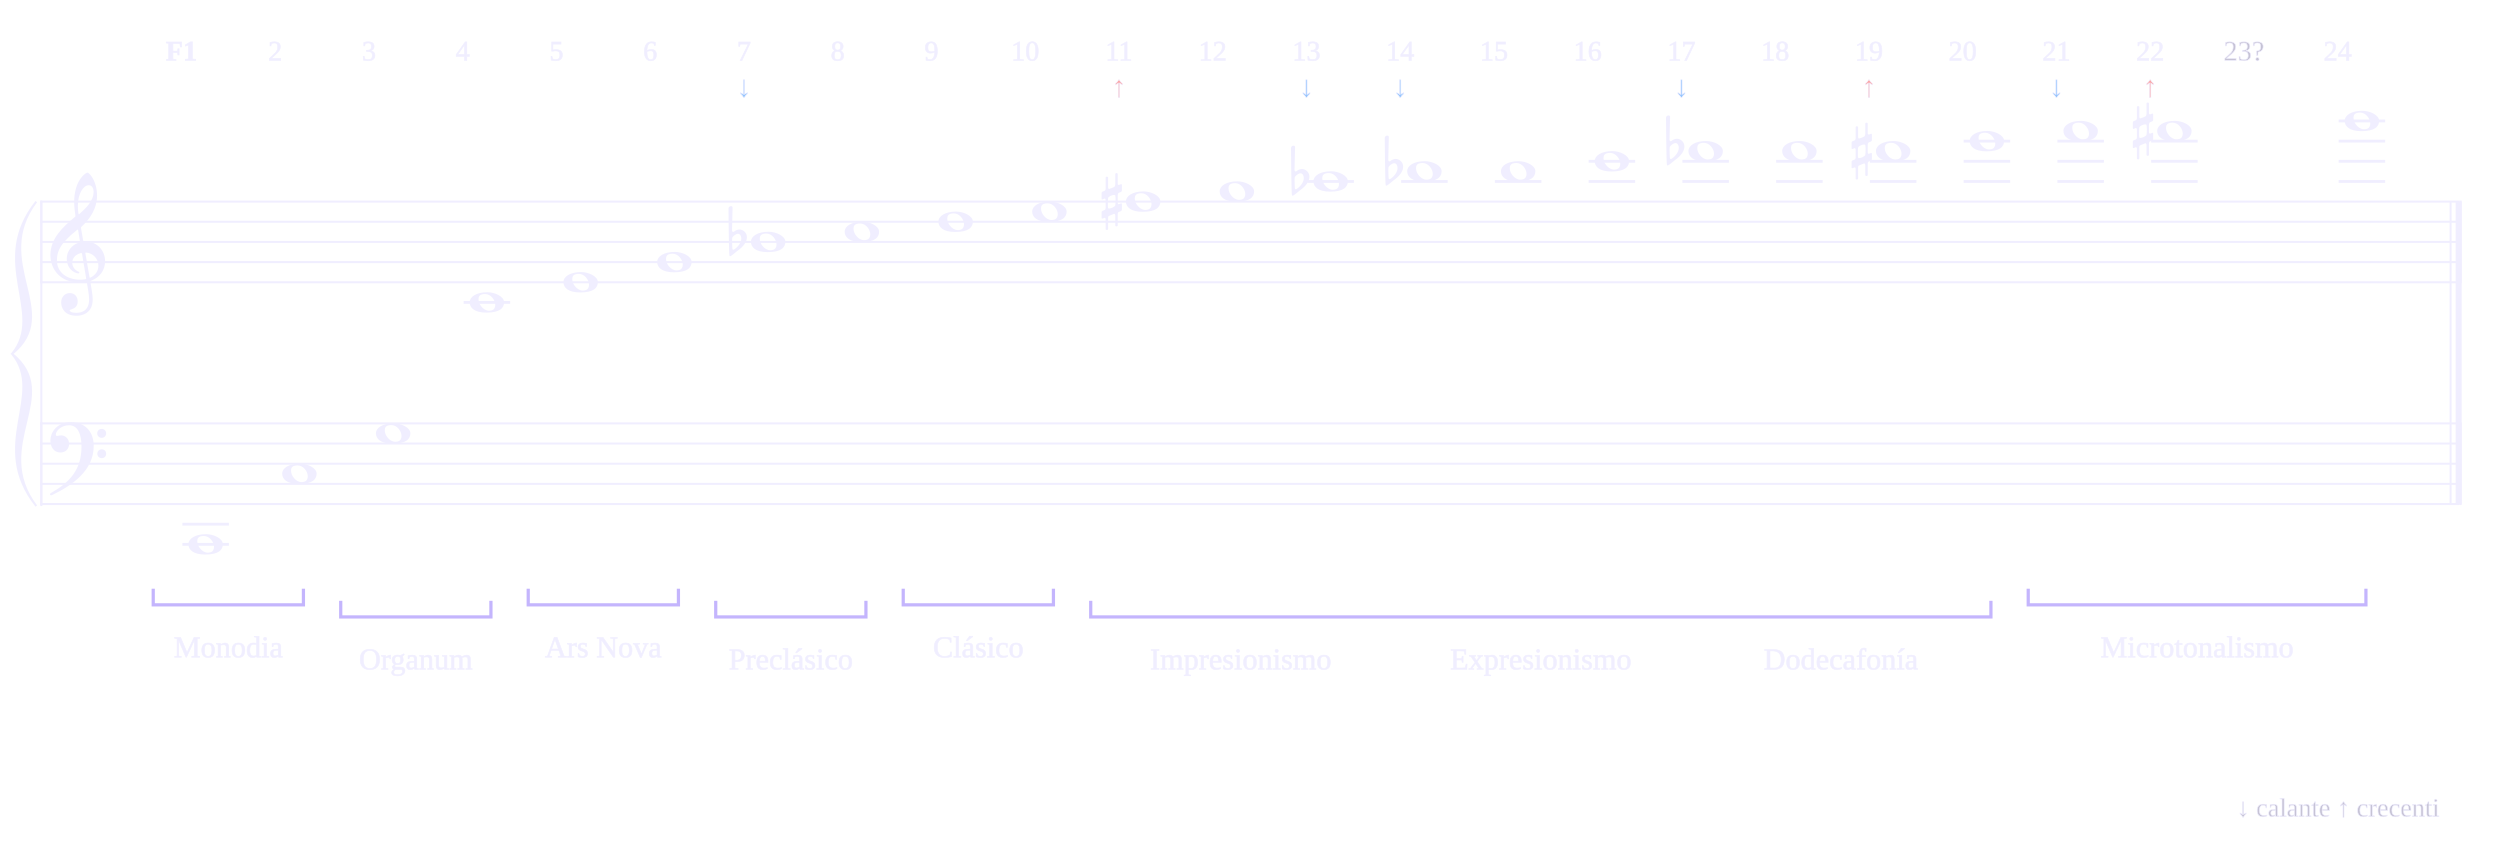
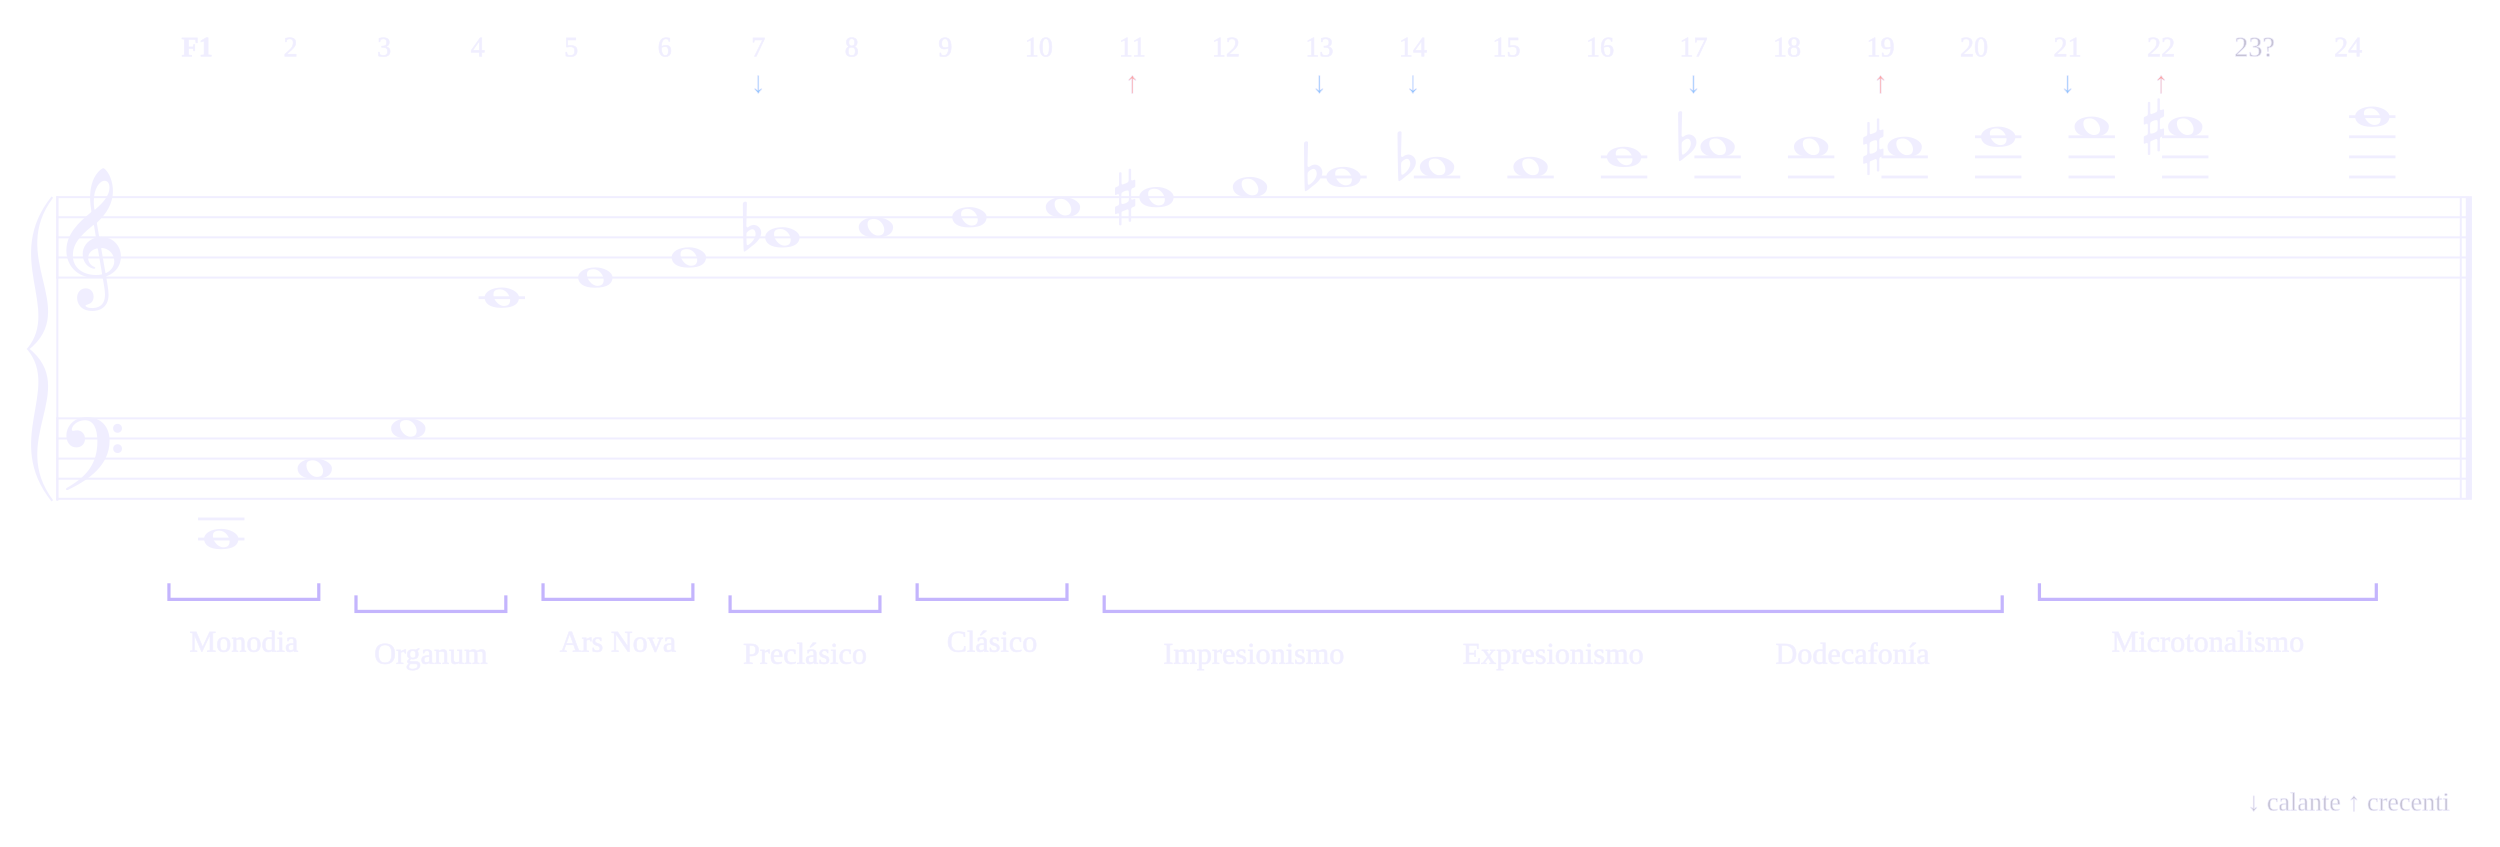
- <svg xmlns="http://www.w3.org/2000/svg" stroke-width="0.3" stroke-dasharray="none" fill="#f0eeff" stroke="#f0eeff" font-family="Arial, sans-serif" font-size="10pt" font-weight="normal" font-style="normal" viewBox="0 0 1240 420" role="img" style="width: 1240px; height: 420px;">
+ <svg xmlns="http://www.w3.org/2000/svg" stroke-width="0.3" stroke-dasharray="none" fill="#f0eeff" stroke="#f0eeff" font-family="Arial, sans-serif" font-size="10pt" font-weight="normal" font-style="normal" viewBox="-8 3 1243 419" style="width: 1240px; height: 420px;" role="img">
  <g class="vf-stave" id="vf-auto1122" stroke-width="1" fill="#f0eeff" stroke="#f0eeff">
    <path fill="none" d="M20 100L1220 100" />
    <path fill="none" d="M20 110L1220 110" />
    <path fill="none" d="M20 120L1220 120" />
    <path fill="none" d="M20 130L1220 130" />
    <path fill="none" d="M20 140L1220 140" />
  </g>
  <g class="vf-stavebarline" id="vf-auto1123" fill="#f0eeff" stroke="#f0eeff">
    <rect x="20" y="99.5" width="1" height="41" stroke="none" />
  </g>
  <g class="vf-stavebarline" id="vf-auto1124" fill="#f0eeff" stroke="#f0eeff">
    <rect x="1220" y="99.5" width="1" height="41" stroke="none" />
  </g>
  <g class="vf-clef" id="vf-auto1125" fill="#f0eeff" stroke="#f0eeff">
    <path stroke="none" d="M40.191 113.208C40.135 112.731,40.191 112.703,40.444 112.45C44.824 108.378,48.138 103.24,48.138 97.034C48.138 93.524,47.155 90.042,45.498 87.627C44.881 86.729,43.842 85.606,43.392 85.606C42.831 85.606,41.567 86.644,40.781 87.543C37.776 90.856,36.794 95.911,36.794 100.123C36.794 102.454,37.102 105.093,37.383 106.75C37.468 107.227,37.496 107.311,37.018 107.733C31.178 112.534,25 118.319,25 126.49C25 133.51,29.802 140.193,39.714 140.193C40.641 140.193,41.708 140.109,42.522 139.94C42.943 139.856,43.027 139.828,43.112 140.305C43.589 143.029,44.207 146.539,44.207 148.449C44.207 154.43,40.163 155.16,37.776 155.16C35.586 155.16,34.547 154.514,34.547 153.98C34.547 153.7,34.912 153.587,35.839 153.278C37.102 152.913,38.535 151.846,38.535 149.488C38.535 147.269,37.131 145.36,34.66 145.36C31.964 145.36,30.335 147.522,30.335 150.021C30.335 152.632,31.908 156.62,38.029 156.62C40.725 156.62,45.976 155.384,45.976 148.533C45.976 146.202,45.246 142.383,44.824 139.856C44.74 139.379,44.768 139.435,45.33 139.182C49.43 137.554,52.125 134.128,52.125 129.551C52.125 124.384,48.334 119.807,42.382 119.807C41.343 119.807,41.343 119.807,41.202 119.077M44.01 91.867C45.33 91.867,46.425 92.962,46.425 95.181C46.425 99.674,42.578 103.324,39.405 106.104C39.124 106.357,38.956 106.3,38.872 105.767C38.703 104.728,38.619 103.352,38.619 102.06C38.619 95.742,41.539 91.867,44.01 91.867M39.602 119.414C39.714 120.172,39.714 120.144,38.984 120.369C35.446 121.576,33.115 124.777,33.115 128.231C33.115 131.853,35.025 134.437,37.776 135.391C38.113 135.504,38.591 135.616,38.872 135.616C39.18 135.616,39.349 135.419,39.349 135.167C39.349 134.886,39.04 134.774,38.759 134.661C37.046 133.931,35.839 132.19,35.839 130.337C35.839 128.006,37.411 126.293,39.882 125.591C40.528 125.423,40.612 125.479,40.697 125.928L42.718 137.975C42.803 138.424,42.747 138.424,42.157 138.536C41.511 138.649,40.697 138.733,39.882 138.733C32.806 138.733,28.229 134.802,28.229 129.186C28.229 126.799,28.65 123.598,31.992 119.807C34.435 117.111,36.288 115.595,38.17 114.079C38.591 113.742,38.675 113.798,38.759 114.219M42.382 125.844C42.297 125.339,42.353 125.226,42.831 125.283C46.116 125.563,48.812 128.315,48.812 131.853C48.812 134.409,47.267 136.458,45.021 137.61C44.544 137.834,44.459 137.834,44.375 137.357" />
  </g>
  <g class="vf-stave" id="vf-auto1126" stroke-width="1" fill="#f0eeff" stroke="#f0eeff">
    <path fill="none" d="M20 210L1220 210" />
    <path fill="none" d="M20 220L1220 220" />
    <path fill="none" d="M20 230L1220 230" />
    <path fill="none" d="M20 240L1220 240" />
    <path fill="none" d="M20 250L1220 250" />
  </g>
  <g class="vf-stavebarline" id="vf-auto1127" fill="#f0eeff" stroke="#f0eeff">
    <rect x="20" y="209.5" width="1" height="41" stroke="none" />
  </g>
  <g class="vf-stavebarline" id="vf-auto1128" fill="#f0eeff" stroke="#f0eeff">
    <rect x="1220" y="209.5" width="1" height="41" stroke="none" />
  </g>
  <g class="vf-clef" id="vf-auto1129" fill="#f0eeff" stroke="#f0eeff">
    <path stroke="none" d="M35.193 209.414C28.145 209.414,25 214.552,25 218.428C25 221.657,26.685 224.437,29.97 224.437C32.525 224.437,34.266 222.668,34.266 220.168C34.266 217.585,32.357 215.956,30.391 215.956C29.296 215.956,28.875 216.237,28.37 216.237C27.836 216.237,27.696 215.928,27.696 215.507C27.696 213.907,30.139 210.93,34.266 210.93C38.535 210.93,40.416 215.142,40.416 221.488C40.416 232.776,34.828 239.094,25.393 244.458C25.028 244.654,24.803 244.879,24.803 245.188C24.803 245.44,24.972 245.665,25.337 245.665C25.534 245.665,25.758 245.609,26.011 245.469C35.951 240.611,46.481 233.422,46.481 221.123C46.481 214.103,42.185 209.414,35.193 209.414M50.44 212.727C49.177 212.727,48.222 213.682,48.222 214.946C48.222 216.209,49.177 217.164,50.44 217.164C51.676 217.164,52.659 216.209,52.659 214.946C52.659 213.682,51.676 212.727,50.44 212.727M50.469 222.864C49.233 222.864,48.278 223.791,48.278 225.054C48.278 226.318,49.233 227.245,50.469 227.245C51.732 227.245,52.659 226.318,52.659 225.054C52.659 223.791,51.732 222.864,50.469 222.864" />
  </g>
  <path fill="#f0eeff" stroke="none" d="M18 100C-4.8 130.2,31.2 155.115,6 175.5C31.2 195.885,-4.8 220.8,18 251C-6 220.8,22.8 195.885,6 175.5C22.8 155.115,-6 130.2,18 100" />
  <path stroke-width="1" fill="none" stroke="#f0eeff" d="M18 100C-4.8 130.2,31.2 155.115,6 175.5C31.2 195.885,-4.8 220.8,18 251C-6 220.8,22.8 195.885,6 175.5C22.8 155.115,-6 130.2,18 100" />
  <rect x="20" y="100" width="1" height="151" fill="#f0eeff" stroke="none" />
  <rect x="1215" y="100" width="1" height="150" fill="#f0eeff" stroke="none" />
  <rect x="1218" y="100" width="3" height="150" fill="#f0eeff" stroke="none" />
  <g fill="#f0eeff" stroke="#f0eeff">
    <g class="vf-stavenote" id="vf-auto1133">
      <path stroke-width="1.4" fill="none" stroke="#f0eeff" d="M90.464 260L113.536 260" />
      <path stroke-width="1.4" fill="none" stroke="#f0eeff" d="M90.464 270L113.536 270" />
      <g class="vf-notehead" id="vf-auto1136" pointer-events="bounding-box">
        <path stroke="none" d="M102.197 264.946C96.833 264.946,93.464 267.164,93.464 269.916C93.464 272.64,95.766 275.054,101.803 275.054C108.43 275.054,110.536 272.752,110.536 269.916C110.536 267.052,105.959 264.946,102.197 264.946M97.956 267.445C98.406 266.041,99.894 265.844,101.158 265.844C103.938 265.844,106.156 268.821,106.156 271.264C106.156 272.499,105.622 273.65,104.303 273.959C103.909 274.072,103.46 274.128,103.039 274.128C101.579 274.128,100.091 273.145,99.248 272.022C98.434 271.095,97.844 269.719,97.844 268.428C97.844 268.091,97.872 267.782,97.956 267.445" />
      </g>
    </g>
    <text x="90" y="30" fill="#f0eeff" font-family="Georgia, &quot;Times New Roman&quot;, serif" font-size="14" text-anchor="middle" font-weight="bold">F1</text>
  </g>
  <g fill="#f0eeff" stroke="#f0eeff">
    <g class="vf-stavenote" id="vf-auto1137">
      <g class="vf-notehead" id="vf-auto1140" pointer-events="bounding-box">
        <path stroke="none" d="M148.697 229.946C143.333 229.946,139.964 232.164,139.964 234.916C139.964 237.64,142.266 240.054,148.303 240.054C154.93 240.054,157.036 237.752,157.036 234.916C157.036 232.052,152.459 229.946,148.697 229.946M144.456 232.445C144.906 231.041,146.394 230.844,147.658 230.844C150.438 230.844,152.656 233.821,152.656 236.264C152.656 237.499,152.122 238.65,150.803 238.959C150.409 239.072,149.96 239.128,149.539 239.128C148.079 239.128,146.591 238.145,145.748 237.022C144.934 236.095,144.344 234.719,144.344 233.428C144.344 233.091,144.372 232.782,144.456 232.445" />
      </g>
    </g>
    <text x="136.5" y="30" fill="#f0eeff" font-family="Georgia, &quot;Times New Roman&quot;, serif" font-size="14" text-anchor="middle">2</text>
  </g>
  <g fill="#f0eeff" stroke="#f0eeff">
    <g class="vf-stavenote" id="vf-auto1141">
      <g class="vf-notehead" id="vf-auto1144" pointer-events="bounding-box">
        <path stroke="none" d="M195.197 209.946C189.833 209.946,186.464 212.164,186.464 214.916C186.464 217.64,188.766 220.054,194.803 220.054C201.43 220.054,203.536 217.752,203.536 214.916C203.536 212.052,198.959 209.946,195.197 209.946M190.956 212.445C191.406 211.041,192.894 210.844,194.158 210.844C196.938 210.844,199.156 213.821,199.156 216.264C199.156 217.499,198.622 218.65,197.303 218.959C196.909 219.072,196.46 219.128,196.039 219.128C194.579 219.128,193.091 218.145,192.248 217.022C191.434 216.095,190.844 214.719,190.844 213.428C190.844 213.091,190.872 212.782,190.956 212.445" />
      </g>
    </g>
    <text x="183" y="30" fill="#f0eeff" font-family="Georgia, &quot;Times New Roman&quot;, serif" font-size="14" text-anchor="middle">3</text>
  </g>
  <g fill="#f0eeff" stroke="#f0eeff">
    <g class="vf-stavenote" id="vf-auto1145">
      <path stroke-width="1.4" fill="none" stroke="#f0eeff" d="M229.964 150L253.036 150" />
      <g class="vf-notehead" id="vf-auto1148" pointer-events="bounding-box">
        <path stroke="none" d="M241.697 144.946C236.333 144.946,232.964 147.164,232.964 149.916C232.964 152.64,235.266 155.054,241.303 155.054C247.93 155.054,250.036 152.752,250.036 149.916C250.036 147.052,245.459 144.946,241.697 144.946M237.456 147.445C237.906 146.041,239.394 145.844,240.658 145.844C243.438 145.844,245.656 148.821,245.656 151.264C245.656 152.499,245.122 153.65,243.803 153.959C243.409 154.072,242.96 154.128,242.539 154.128C241.079 154.128,239.591 153.145,238.748 152.022C237.934 151.095,237.344 149.719,237.344 148.428C237.344 148.091,237.372 147.782,237.456 147.445" />
      </g>
    </g>
    <text x="229.5" y="30" fill="#f0eeff" font-family="Georgia, &quot;Times New Roman&quot;, serif" font-size="14" text-anchor="middle">4</text>
  </g>
  <g fill="#f0eeff" stroke="#f0eeff">
    <g class="vf-stavenote" id="vf-auto1149">
      <g class="vf-notehead" id="vf-auto1152" pointer-events="bounding-box">
        <path stroke="none" d="M288.197 134.946C282.833 134.946,279.464 137.164,279.464 139.916C279.464 142.64,281.766 145.054,287.803 145.054C294.43 145.054,296.536 142.752,296.536 139.916C296.536 137.052,291.959 134.946,288.197 134.946M283.956 137.445C284.406 136.041,285.894 135.844,287.158 135.844C289.938 135.844,292.156 138.821,292.156 141.264C292.156 142.499,291.622 143.65,290.303 143.959C289.909 144.072,289.46 144.128,289.039 144.128C287.579 144.128,286.091 143.145,285.248 142.022C284.434 141.095,283.844 139.719,283.844 138.428C283.844 138.091,283.872 137.782,283.956 137.445" />
      </g>
    </g>
    <text x="276" y="30" fill="#f0eeff" font-family="Georgia, &quot;Times New Roman&quot;, serif" font-size="14" text-anchor="middle">5</text>
  </g>
  <g fill="#f0eeff" stroke="#f0eeff">
    <g class="vf-stavenote" id="vf-auto1153">
      <g class="vf-notehead" id="vf-auto1156" pointer-events="bounding-box">
        <path stroke="none" d="M334.697 124.946C329.333 124.946,325.964 127.164,325.964 129.916C325.964 132.64,328.266 135.054,334.303 135.054C340.93 135.054,343.036 132.752,343.036 129.916C343.036 127.052,338.459 124.946,334.697 124.946M330.456 127.445C330.906 126.041,332.394 125.844,333.658 125.844C336.438 125.844,338.656 128.821,338.656 131.264C338.656 132.499,338.122 133.65,336.803 133.959C336.409 134.072,335.96 134.128,335.539 134.128C334.079 134.128,332.591 133.145,331.748 132.022C330.934 131.095,330.344 129.719,330.344 128.428C330.344 128.091,330.372 127.782,330.456 127.445" />
      </g>
    </g>
    <text x="322.5" y="30" fill="#f0eeff" font-family="Georgia, &quot;Times New Roman&quot;, serif" font-size="14" text-anchor="middle">6</text>
  </g>
  <g fill="#f0eeff" stroke="#f0eeff">
    <g class="vf-stavenote" id="vf-auto1157">
      <g class="vf-notehead" id="vf-auto1160" pointer-events="bounding-box">
        <path stroke="none" d="M381.197 114.946C375.833 114.946,372.464 117.164,372.464 119.916C372.464 122.64,374.766 125.054,380.803 125.054C387.43 125.054,389.536 122.752,389.536 119.916C389.536 117.052,384.959 114.946,381.197 114.946M376.956 117.445C377.406 116.041,378.894 115.844,380.158 115.844C382.938 115.844,385.156 118.821,385.156 121.264C385.156 122.499,384.622 123.65,383.303 123.959C382.909 124.072,382.46 124.128,382.039 124.128C380.579 124.128,379.091 123.145,378.248 122.022C377.434 121.095,376.844 119.719,376.844 118.428C376.844 118.091,376.872 117.782,376.956 117.445" />
        <path stroke="none" d="M361.815 126.88C361.955 127.048,362.068 127.076,362.18 127.076C362.32 127.076,362.433 126.992,362.433 126.992C363.64 126.318,364.623 125.223,365.634 124.521C369.228 122.022,370.464 119.551,370.464 117.697C370.464 115.395,368.695 113.935,366.841 113.822C366.139 113.822,365.185 114.131,364.623 114.496C364.37 114.693,363.921 115.058,363.724 115.058C363.64 115.058,363.612 115.058,363.528 115.03C363.247 114.918,363.079 114.609,363.079 114.328C363.107 113.457,363.359 103.742,363.359 102.927C363.359 102.478,362.994 102.253,362.601 102.253C362.012 102.253,361.366 102.647,361.338 103.377C361.338 103.377,361.506 126.458,361.815 126.88M363.247 123.285C363.247 123.285,363.107 120.842,363.107 119.242C363.107 118.596,363.163 118.091,363.191 117.95C363.472 117.136,365.1 115.956,366.027 115.956C367.206 115.956,367.684 117.304,367.684 118.315C367.684 120.477,365.83 122.668,364.09 123.763C363.921 123.847,363.809 123.875,363.696 123.875C363.331 123.875,363.247 123.482,363.247 123.285" />
      </g>
    </g>
    <text x="369" y="30" fill="#f0eeff" font-family="Georgia, &quot;Times New Roman&quot;, serif" font-size="14" text-anchor="middle">7</text>
    <text x="369" y="48" fill="#93c5fd" font-family="Georgia, &quot;Times New Roman&quot;, serif" font-size="15" text-anchor="middle">↓</text>
  </g>
  <g fill="#f0eeff" stroke="#f0eeff">
    <g class="vf-stavenote" id="vf-auto1163">
      <g class="vf-notehead" id="vf-auto1166" pointer-events="bounding-box">
        <path stroke="none" d="M427.697 109.946C422.333 109.946,418.964 112.164,418.964 114.916C418.964 117.64,421.266 120.054,427.303 120.054C433.93 120.054,436.036 117.752,436.036 114.916C436.036 112.052,431.459 109.946,427.697 109.946M423.456 112.445C423.906 111.041,425.394 110.844,426.658 110.844C429.438 110.844,431.656 113.821,431.656 116.264C431.656 117.499,431.122 118.65,429.803 118.959C429.409 119.072,428.96 119.128,428.539 119.128C427.079 119.128,425.591 118.145,424.748 117.022C423.934 116.095,423.344 114.719,423.344 113.428C423.344 113.091,423.372 112.782,423.456 112.445" />
      </g>
    </g>
    <text x="415.5" y="30" fill="#f0eeff" font-family="Georgia, &quot;Times New Roman&quot;, serif" font-size="14" text-anchor="middle">8</text>
  </g>
  <g fill="#f0eeff" stroke="#f0eeff">
    <g class="vf-stavenote" id="vf-auto1167">
      <g class="vf-notehead" id="vf-auto1170" pointer-events="bounding-box">
        <path stroke="none" d="M474.197 104.946C468.833 104.946,465.464 107.164,465.464 109.916C465.464 112.64,467.766 115.054,473.803 115.054C480.43 115.054,482.536 112.752,482.536 109.916C482.536 107.052,477.959 104.946,474.197 104.946M469.956 107.445C470.406 106.041,471.894 105.844,473.158 105.844C475.938 105.844,478.156 108.821,478.156 111.264C478.156 112.499,477.622 113.65,476.303 113.959C475.909 114.072,475.46 114.128,475.039 114.128C473.579 114.128,472.091 113.145,471.248 112.022C470.434 111.095,469.844 109.719,469.844 108.428C469.844 108.091,469.872 107.782,469.956 107.445" />
      </g>
    </g>
    <text x="462" y="30" fill="#f0eeff" font-family="Georgia, &quot;Times New Roman&quot;, serif" font-size="14" text-anchor="middle">9</text>
  </g>
  <g fill="#f0eeff" stroke="#f0eeff">
    <g class="vf-stavenote" id="vf-auto1171">
      <g class="vf-notehead" id="vf-auto1174" pointer-events="bounding-box">
        <path stroke="none" d="M520.697 99.946C515.333 99.946,511.964 102.164,511.964 104.916C511.964 107.64,514.266 110.054,520.303 110.054C526.93 110.054,529.036 107.752,529.036 104.916C529.036 102.052,524.459 99.946,520.697 99.946M516.456 102.445C516.906 101.041,518.394 100.844,519.658 100.844C522.438 100.844,524.656 103.821,524.656 106.264C524.656 107.499,524.122 108.65,522.803 108.959C522.409 109.072,521.96 109.128,521.539 109.128C520.079 109.128,518.591 108.145,517.748 107.022C516.934 106.095,516.344 104.719,516.344 103.428C516.344 103.091,516.372 102.782,516.456 102.445" />
      </g>
    </g>
    <text x="508.5" y="30" fill="#f0eeff" font-family="Georgia, &quot;Times New Roman&quot;, serif" font-size="14" text-anchor="middle">10</text>
  </g>
  <g fill="#f0eeff" stroke="#f0eeff">
    <g class="vf-stavenote" id="vf-auto1175">
      <g class="vf-notehead" id="vf-auto1178" pointer-events="bounding-box">
        <path stroke="none" d="M567.197 94.946C561.833 94.946,558.464 97.164,558.464 99.916C558.464 102.64,560.766 105.054,566.803 105.054C573.43 105.054,575.536 102.752,575.536 99.916C575.536 97.052,570.959 94.946,567.197 94.946M562.956 97.445C563.406 96.041,564.894 95.844,566.158 95.844C568.938 95.844,571.156 98.821,571.156 101.264C571.156 102.499,570.622 103.65,569.303 103.959C568.909 104.072,568.46 104.128,568.039 104.128C566.579 104.128,565.091 103.145,564.248 102.022C563.434 101.095,562.844 99.719,562.844 98.428C562.844 98.091,562.872 97.782,562.956 97.445" />
        <path stroke="none" d="M555.958 95.226C556.239 95.114,556.464 94.777,556.464 94.552L556.464 91.66C556.464 91.464,556.323 91.351,556.155 91.351C556.099 91.351,556.042 91.351,555.958 91.379C555.958 91.379,555.144 91.716,554.947 91.744C554.667 91.744,554.386 91.548,554.386 91.239L554.386 86.297C554.386 86.044,554.133 85.848,553.824 85.848C553.431 85.848,553.178 86.044,553.178 86.297L553.178 91.548C553.122 91.941,553.01 92.475,552.645 92.727C552.167 93.008,550.792 93.57,550.09 93.738C549.753 93.738,549.612 93.261,549.612 92.924L549.612 88.066C549.612 87.841,549.331 87.617,549.051 87.617C548.657 87.617,548.405 87.841,548.405 88.066L548.405 93.542C548.405 94.103,548.152 94.496,547.927 94.609C547.675 94.749,546.86 95.058,546.86 95.058C546.58 95.142,546.383 95.479,546.383 95.704L546.383 98.596C546.383 98.821,546.495 98.961,546.748 98.961L546.832 98.905C546.86 98.905,547.478 98.652,547.787 98.512L547.843 98.456C548.152 98.456,548.405 98.877,548.405 99.186L548.405 103.201C548.405 103.65,548.208 104.015,547.955 104.128C547.731 104.212,546.86 104.577,546.86 104.577C546.58 104.661,546.383 104.97,546.383 105.223L546.383 108.087C546.383 108.34,546.495 108.452,546.748 108.452L546.832 108.424C546.86 108.424,547.422 108.171,547.787 108.059C547.843 108.003,547.871 108.003,547.927 108.003C548.208 108.003,548.405 108.452,548.405 108.649L548.405 113.619C548.405 113.872,548.657 114.068,548.938 114.068C549.331 114.068,549.612 113.872,549.612 113.619L549.612 108.003C549.612 107.469,549.809 107.188,550.033 107.104L552.476 106.093C552.476 106.093,552.532 106.093,552.532 106.093L552.617 106.065C552.982 106.065,553.178 106.543,553.178 106.795L553.178 111.85C553.178 112.102,553.431 112.299,553.712 112.299C554.133 112.299,554.386 112.102,554.386 111.85L554.386 106.093C554.386 105.784,554.554 105.307,554.835 105.167C555.116 105.054,555.958 104.717,555.958 104.717C556.239 104.605,556.464 104.296,556.464 104.044L556.464 101.179C556.464 100.983,556.323 100.842,556.155 100.842C556.099 100.842,556.042 100.842,555.958 100.899L554.919 101.292C554.667 101.292,554.386 101.039,554.386 100.562L554.386 96.799C554.386 96.518,554.582 95.76,554.919 95.62M553.178 101.825C552.926 102.64,551.044 103.426,550.09 103.426C549.865 103.426,549.668 103.37,549.612 103.229C549.528 103.061,549.5 102.19,549.5 101.207C549.5 99.972,549.528 98.54,549.612 98.231C549.696 97.529,551.55 96.687,552.561 96.687C552.841 96.687,553.094 96.771,553.178 96.939C553.263 97.136,553.347 98.147,553.347 99.242C553.347 100.337,553.263 101.46,553.178 101.825" />
      </g>
    </g>
    <text x="555" y="30" fill="#f0eeff" font-family="Georgia, &quot;Times New Roman&quot;, serif" font-size="14" text-anchor="middle">11</text>
    <text x="555" y="48" fill="#fca5a5" font-family="Georgia, &quot;Times New Roman&quot;, serif" font-size="15" text-anchor="middle">↑</text>
  </g>
  <g fill="#f0eeff" stroke="#f0eeff">
    <g class="vf-stavenote" id="vf-auto1181">
      <g class="vf-notehead" id="vf-auto1184" pointer-events="bounding-box">
        <path stroke="none" d="M613.697 89.946C608.333 89.946,604.964 92.164,604.964 94.916C604.964 97.64,607.266 100.054,613.303 100.054C619.93 100.054,622.036 97.752,622.036 94.916C622.036 92.052,617.459 89.946,613.697 89.946M609.456 92.445C609.906 91.041,611.394 90.844,612.658 90.844C615.438 90.844,617.656 93.821,617.656 96.264C617.656 97.499,617.122 98.65,615.803 98.959C615.409 99.072,614.96 99.128,614.539 99.128C613.079 99.128,611.591 98.145,610.748 97.022C609.934 96.095,609.344 94.719,609.344 93.428C609.344 93.091,609.372 92.782,609.456 92.445" />
      </g>
    </g>
    <text x="601.5" y="30" fill="#f0eeff" font-family="Georgia, &quot;Times New Roman&quot;, serif" font-size="14" text-anchor="middle">12</text>
  </g>
  <g fill="#f0eeff" stroke="#f0eeff">
    <g class="vf-stavenote" id="vf-auto1185">
      <path stroke-width="1.4" fill="none" stroke="#f0eeff" d="M648.464 90L671.536 90" />
      <g class="vf-notehead" id="vf-auto1188" pointer-events="bounding-box">
        <path stroke="none" d="M660.197 84.946C654.833 84.946,651.464 87.164,651.464 89.916C651.464 92.64,653.766 95.054,659.803 95.054C666.43 95.054,668.536 92.752,668.536 89.916C668.536 87.052,663.959 84.946,660.197 84.946M655.956 87.445C656.406 86.041,657.894 85.844,659.158 85.844C661.938 85.844,664.156 88.821,664.156 91.264C664.156 92.499,663.622 93.65,662.303 93.959C661.909 94.072,661.46 94.128,661.039 94.128C659.579 94.128,658.091 93.145,657.248 92.022C656.434 91.095,655.844 89.719,655.844 88.428C655.844 88.091,655.872 87.782,655.956 87.445" />
        <path stroke="none" d="M640.815 96.88C640.955 97.048,641.068 97.076,641.18 97.076C641.32 97.076,641.433 96.992,641.433 96.992C642.64 96.318,643.623 95.223,644.634 94.521C648.228 92.022,649.464 89.551,649.464 87.697C649.464 85.395,647.695 83.935,645.841 83.822C645.139 83.822,644.185 84.131,643.623 84.496C643.37 84.693,642.921 85.058,642.724 85.058C642.64 85.058,642.612 85.058,642.528 85.03C642.247 84.918,642.079 84.609,642.079 84.328C642.107 83.457,642.359 73.742,642.359 72.927C642.359 72.478,641.994 72.253,641.601 72.253C641.012 72.253,640.366 72.647,640.338 73.377C640.338 73.377,640.506 96.458,640.815 96.88M642.247 93.285C642.247 93.285,642.107 90.842,642.107 89.242C642.107 88.596,642.163 88.091,642.191 87.95C642.472 87.136,644.1 85.956,645.027 85.956C646.206 85.956,646.684 87.304,646.684 88.315C646.684 90.477,644.83 92.668,643.09 93.763C642.921 93.847,642.809 93.875,642.696 93.875C642.331 93.875,642.247 93.482,642.247 93.285" />
      </g>
    </g>
    <text x="648" y="30" fill="#f0eeff" font-family="Georgia, &quot;Times New Roman&quot;, serif" font-size="14" text-anchor="middle">13</text>
    <text x="648" y="48" fill="#93c5fd" font-family="Georgia, &quot;Times New Roman&quot;, serif" font-size="15" text-anchor="middle">↓</text>
  </g>
  <g fill="#f0eeff" stroke="#f0eeff">
    <g class="vf-stavenote" id="vf-auto1191">
      <path stroke-width="1.4" fill="none" stroke="#f0eeff" d="M694.964 90L718.036 90" />
      <g class="vf-notehead" id="vf-auto1194" pointer-events="bounding-box">
        <path stroke="none" d="M706.697 79.946C701.333 79.946,697.964 82.164,697.964 84.916C697.964 87.64,700.266 90.054,706.303 90.054C712.93 90.054,715.036 87.752,715.036 84.916C715.036 82.052,710.459 79.946,706.697 79.946M702.456 82.445C702.906 81.041,704.394 80.844,705.658 80.844C708.438 80.844,710.656 83.821,710.656 86.264C710.656 87.499,710.122 88.65,708.803 88.959C708.409 89.072,707.96 89.128,707.539 89.128C706.079 89.128,704.591 88.145,703.748 87.022C702.934 86.095,702.344 84.719,702.344 83.428C702.344 83.091,702.372 82.782,702.456 82.445" />
        <path stroke="none" d="M687.315 91.88C687.455 92.048,687.568 92.076,687.68 92.076C687.82 92.076,687.933 91.992,687.933 91.992C689.14 91.318,690.123 90.223,691.134 89.521C694.728 87.022,695.964 84.551,695.964 82.697C695.964 80.395,694.195 78.935,692.341 78.822C691.639 78.822,690.685 79.131,690.123 79.496C689.87 79.693,689.421 80.058,689.224 80.058C689.14 80.058,689.112 80.058,689.028 80.03C688.747 79.918,688.579 79.609,688.579 79.328C688.607 78.457,688.859 68.742,688.859 67.927C688.859 67.478,688.494 67.253,688.101 67.253C687.512 67.253,686.866 67.647,686.838 68.377C686.838 68.377,687.006 91.458,687.315 91.88M688.747 88.285C688.747 88.285,688.607 85.842,688.607 84.242C688.607 83.596,688.663 83.091,688.691 82.95C688.972 82.136,690.6 80.956,691.527 80.956C692.706 80.956,693.184 82.304,693.184 83.315C693.184 85.477,691.33 87.668,689.59 88.763C689.421 88.847,689.309 88.875,689.196 88.875C688.831 88.875,688.747 88.482,688.747 88.285" />
      </g>
    </g>
    <text x="694.5" y="30" fill="#f0eeff" font-family="Georgia, &quot;Times New Roman&quot;, serif" font-size="14" text-anchor="middle">14</text>
    <text x="694.5" y="48" fill="#93c5fd" font-family="Georgia, &quot;Times New Roman&quot;, serif" font-size="15" text-anchor="middle">↓</text>
  </g>
  <g fill="#f0eeff" stroke="#f0eeff">
    <g class="vf-stavenote" id="vf-auto1197">
      <path stroke-width="1.4" fill="none" stroke="#f0eeff" d="M741.464 90L764.536 90" />
      <g class="vf-notehead" id="vf-auto1200" pointer-events="bounding-box">
        <path stroke="none" d="M753.197 79.946C747.833 79.946,744.464 82.164,744.464 84.916C744.464 87.64,746.766 90.054,752.803 90.054C759.43 90.054,761.536 87.752,761.536 84.916C761.536 82.052,756.959 79.946,753.197 79.946M748.956 82.445C749.406 81.041,750.894 80.844,752.158 80.844C754.938 80.844,757.156 83.821,757.156 86.264C757.156 87.499,756.622 88.65,755.303 88.959C754.909 89.072,754.46 89.128,754.039 89.128C752.579 89.128,751.091 88.145,750.248 87.022C749.434 86.095,748.844 84.719,748.844 83.428C748.844 83.091,748.872 82.782,748.956 82.445" />
      </g>
    </g>
    <text x="741" y="30" fill="#f0eeff" font-family="Georgia, &quot;Times New Roman&quot;, serif" font-size="14" text-anchor="middle">15</text>
  </g>
  <g fill="#f0eeff" stroke="#f0eeff">
    <g class="vf-stavenote" id="vf-auto1201">
      <path stroke-width="1.4" fill="none" stroke="#f0eeff" d="M787.964 90L811.036 90" />
      <path stroke-width="1.4" fill="none" stroke="#f0eeff" d="M787.964 80L811.036 80" />
      <g class="vf-notehead" id="vf-auto1204" pointer-events="bounding-box">
        <path stroke="none" d="M799.697 74.946C794.333 74.946,790.964 77.164,790.964 79.916C790.964 82.64,793.266 85.054,799.303 85.054C805.93 85.054,808.036 82.752,808.036 79.916C808.036 77.052,803.459 74.946,799.697 74.946M795.456 77.445C795.906 76.041,797.394 75.844,798.658 75.844C801.438 75.844,803.656 78.821,803.656 81.264C803.656 82.499,803.122 83.65,801.803 83.959C801.409 84.072,800.96 84.128,800.539 84.128C799.079 84.128,797.591 83.145,796.748 82.022C795.934 81.095,795.344 79.719,795.344 78.428C795.344 78.091,795.372 77.782,795.456 77.445" />
      </g>
    </g>
    <text x="787.5" y="30" fill="#f0eeff" font-family="Georgia, &quot;Times New Roman&quot;, serif" font-size="14" text-anchor="middle">16</text>
  </g>
  <g fill="#f0eeff" stroke="#f0eeff">
    <g class="vf-stavenote" id="vf-auto1205">
      <path stroke-width="1.4" fill="none" stroke="#f0eeff" d="M834.464 90L857.536 90" />
      <path stroke-width="1.4" fill="none" stroke="#f0eeff" d="M834.464 80L857.536 80" />
      <g class="vf-notehead" id="vf-auto1208" pointer-events="bounding-box">
        <path stroke="none" d="M846.197 69.946C840.833 69.946,837.464 72.164,837.464 74.916C837.464 77.64,839.766 80.054,845.803 80.054C852.43 80.054,854.536 77.752,854.536 74.916C854.536 72.052,849.959 69.946,846.197 69.946M841.956 72.445C842.406 71.041,843.894 70.844,845.158 70.844C847.938 70.844,850.156 73.821,850.156 76.264C850.156 77.499,849.622 78.65,848.303 78.959C847.909 79.072,847.46 79.128,847.039 79.128C845.579 79.128,844.091 78.145,843.248 77.022C842.434 76.095,841.844 74.719,841.844 73.428C841.844 73.091,841.872 72.782,841.956 72.445" />
        <path stroke="none" d="M826.815 81.88C826.955 82.048,827.068 82.076,827.18 82.076C827.32 82.076,827.433 81.992,827.433 81.992C828.64 81.318,829.623 80.223,830.634 79.521C834.228 77.022,835.464 74.551,835.464 72.697C835.464 70.395,833.695 68.935,831.841 68.822C831.139 68.822,830.185 69.131,829.623 69.496C829.37 69.693,828.921 70.058,828.724 70.058C828.64 70.058,828.612 70.058,828.528 70.03C828.247 69.918,828.079 69.609,828.079 69.328C828.107 68.457,828.359 58.742,828.359 57.927C828.359 57.478,827.994 57.253,827.601 57.253C827.012 57.253,826.366 57.647,826.338 58.377C826.338 58.377,826.506 81.458,826.815 81.88M828.247 78.285C828.247 78.285,828.107 75.842,828.107 74.242C828.107 73.596,828.163 73.091,828.191 72.95C828.472 72.136,830.1 70.956,831.027 70.956C832.206 70.956,832.684 72.304,832.684 73.315C832.684 75.477,830.83 77.668,829.09 78.763C828.921 78.847,828.809 78.875,828.696 78.875C828.331 78.875,828.247 78.482,828.247 78.285" />
      </g>
    </g>
    <text x="834" y="30" fill="#f0eeff" font-family="Georgia, &quot;Times New Roman&quot;, serif" font-size="14" text-anchor="middle">17</text>
    <text x="834" y="48" fill="#93c5fd" font-family="Georgia, &quot;Times New Roman&quot;, serif" font-size="15" text-anchor="middle">↓</text>
  </g>
  <g fill="#f0eeff" stroke="#f0eeff">
    <g class="vf-stavenote" id="vf-auto1211">
      <path stroke-width="1.4" fill="none" stroke="#f0eeff" d="M880.964 90L904.036 90" />
      <path stroke-width="1.4" fill="none" stroke="#f0eeff" d="M880.964 80L904.036 80" />
      <g class="vf-notehead" id="vf-auto1214" pointer-events="bounding-box">
        <path stroke="none" d="M892.697 69.946C887.333 69.946,883.964 72.164,883.964 74.916C883.964 77.64,886.266 80.054,892.303 80.054C898.93 80.054,901.036 77.752,901.036 74.916C901.036 72.052,896.459 69.946,892.697 69.946M888.456 72.445C888.906 71.041,890.394 70.844,891.658 70.844C894.438 70.844,896.656 73.821,896.656 76.264C896.656 77.499,896.122 78.65,894.803 78.959C894.409 79.072,893.96 79.128,893.539 79.128C892.079 79.128,890.591 78.145,889.748 77.022C888.934 76.095,888.344 74.719,888.344 73.428C888.344 73.091,888.372 72.782,888.456 72.445" />
      </g>
    </g>
    <text x="880.5" y="30" fill="#f0eeff" font-family="Georgia, &quot;Times New Roman&quot;, serif" font-size="14" text-anchor="middle">18</text>
  </g>
  <g fill="#f0eeff" stroke="#f0eeff">
    <g class="vf-stavenote" id="vf-auto1215">
      <path stroke-width="1.4" fill="none" stroke="#f0eeff" d="M927.464 90L950.536 90" />
      <path stroke-width="1.4" fill="none" stroke="#f0eeff" d="M927.464 80L950.536 80" />
      <g class="vf-notehead" id="vf-auto1218" pointer-events="bounding-box">
        <path stroke="none" d="M939.197 69.946C933.833 69.946,930.464 72.164,930.464 74.916C930.464 77.64,932.766 80.054,938.803 80.054C945.43 80.054,947.536 77.752,947.536 74.916C947.536 72.052,942.959 69.946,939.197 69.946M934.956 72.445C935.406 71.041,936.894 70.844,938.158 70.844C940.938 70.844,943.156 73.821,943.156 76.264C943.156 77.499,942.622 78.65,941.303 78.959C940.909 79.072,940.46 79.128,940.039 79.128C938.579 79.128,937.091 78.145,936.248 77.022C935.434 76.095,934.844 74.719,934.844 73.428C934.844 73.091,934.872 72.782,934.956 72.445" />
        <path stroke="none" d="M927.958 70.226C928.239 70.114,928.464 69.777,928.464 69.552L928.464 66.66C928.464 66.464,928.323 66.351,928.155 66.351C928.099 66.351,928.042 66.351,927.958 66.379C927.958 66.379,927.144 66.716,926.947 66.744C926.667 66.744,926.386 66.548,926.386 66.239L926.386 61.297C926.386 61.044,926.133 60.848,925.824 60.848C925.431 60.848,925.178 61.044,925.178 61.297L925.178 66.548C925.122 66.941,925.01 67.475,924.645 67.727C924.167 68.008,922.792 68.57,922.09 68.738C921.753 68.738,921.612 68.261,921.612 67.924L921.612 63.066C921.612 62.841,921.331 62.617,921.051 62.617C920.657 62.617,920.405 62.841,920.405 63.066L920.405 68.542C920.405 69.103,920.152 69.496,919.927 69.609C919.675 69.749,918.86 70.058,918.86 70.058C918.58 70.142,918.383 70.479,918.383 70.704L918.383 73.596C918.383 73.821,918.495 73.961,918.748 73.961L918.832 73.905C918.86 73.905,919.478 73.652,919.787 73.512L919.843 73.456C920.152 73.456,920.405 73.877,920.405 74.186L920.405 78.201C920.405 78.65,920.208 79.015,919.955 79.128C919.731 79.212,918.86 79.577,918.86 79.577C918.58 79.661,918.383 79.97,918.383 80.223L918.383 83.087C918.383 83.34,918.495 83.452,918.748 83.452L918.832 83.424C918.86 83.424,919.422 83.171,919.787 83.059C919.843 83.003,919.871 83.003,919.927 83.003C920.208 83.003,920.405 83.452,920.405 83.649L920.405 88.619C920.405 88.872,920.657 89.068,920.938 89.068C921.331 89.068,921.612 88.872,921.612 88.619L921.612 83.003C921.612 82.469,921.809 82.188,922.033 82.104L924.476 81.093C924.476 81.093,924.532 81.093,924.532 81.093L924.617 81.065C924.982 81.065,925.178 81.543,925.178 81.795L925.178 86.85C925.178 87.102,925.431 87.299,925.712 87.299C926.133 87.299,926.386 87.102,926.386 86.85L926.386 81.093C926.386 80.784,926.554 80.307,926.835 80.167C927.116 80.054,927.958 79.717,927.958 79.717C928.239 79.605,928.464 79.296,928.464 79.044L928.464 76.179C928.464 75.983,928.323 75.842,928.155 75.842C928.099 75.842,928.042 75.842,927.958 75.899L926.919 76.292C926.667 76.292,926.386 76.039,926.386 75.562L926.386 71.799C926.386 71.518,926.582 70.76,926.919 70.62M925.178 76.825C924.926 77.64,923.044 78.426,922.09 78.426C921.865 78.426,921.668 78.37,921.612 78.229C921.528 78.061,921.5 77.19,921.5 76.207C921.5 74.972,921.528 73.54,921.612 73.231C921.696 72.529,923.55 71.687,924.561 71.687C924.841 71.687,925.094 71.771,925.178 71.939C925.263 72.136,925.347 73.147,925.347 74.242C925.347 75.337,925.263 76.46,925.178 76.825" />
      </g>
    </g>
    <text x="927" y="30" fill="#f0eeff" font-family="Georgia, &quot;Times New Roman&quot;, serif" font-size="14" text-anchor="middle">19</text>
    <text x="927" y="48" fill="#fca5a5" font-family="Georgia, &quot;Times New Roman&quot;, serif" font-size="15" text-anchor="middle">↑</text>
  </g>
  <g fill="#f0eeff" stroke="#f0eeff">
    <g class="vf-stavenote" id="vf-auto1221">
      <path stroke-width="1.4" fill="none" stroke="#f0eeff" d="M973.964 90L997.036 90" />
      <path stroke-width="1.4" fill="none" stroke="#f0eeff" d="M973.964 80L997.036 80" />
      <path stroke-width="1.4" fill="none" stroke="#f0eeff" d="M973.964 70L997.036 70" />
      <g class="vf-notehead" id="vf-auto1224" pointer-events="bounding-box">
        <path stroke="none" d="M985.697 64.946C980.333 64.946,976.964 67.164,976.964 69.916C976.964 72.64,979.266 75.054,985.303 75.054C991.93 75.054,994.036 72.752,994.036 69.916C994.036 67.052,989.459 64.946,985.697 64.946M981.456 67.445C981.906 66.041,983.394 65.844,984.658 65.844C987.438 65.844,989.656 68.821,989.656 71.264C989.656 72.499,989.122 73.65,987.803 73.959C987.409 74.072,986.96 74.128,986.539 74.128C985.079 74.128,983.591 73.145,982.748 72.022C981.934 71.095,981.344 69.719,981.344 68.428C981.344 68.091,981.372 67.782,981.456 67.445" />
      </g>
    </g>
    <text x="973.5" y="30" fill="#f0eeff" font-family="Georgia, &quot;Times New Roman&quot;, serif" font-size="14" text-anchor="middle">20</text>
  </g>
  <g fill="#f0eeff" stroke="#f0eeff">
    <g class="vf-stavenote" id="vf-auto1225">
      <path stroke-width="1.4" fill="none" stroke="#f0eeff" d="M1020.464 90L1043.536 90" />
      <path stroke-width="1.4" fill="none" stroke="#f0eeff" d="M1020.464 80L1043.536 80" />
      <path stroke-width="1.4" fill="none" stroke="#f0eeff" d="M1020.464 70L1043.536 70" />
      <g class="vf-notehead" id="vf-auto1228" pointer-events="bounding-box">
        <path stroke="none" d="M1032.197 59.946C1026.833 59.946,1023.464 62.164,1023.464 64.916C1023.464 67.64,1025.766 70.054,1031.803 70.054C1038.43 70.054,1040.536 67.752,1040.536 64.916C1040.536 62.052,1035.959 59.946,1032.197 59.946M1027.956 62.445C1028.406 61.041,1029.894 60.844,1031.158 60.844C1033.938 60.844,1036.156 63.821,1036.156 66.264C1036.156 67.499,1035.622 68.65,1034.303 68.959C1033.909 69.072,1033.46 69.128,1033.039 69.128C1031.579 69.128,1030.091 68.145,1029.248 67.022C1028.434 66.095,1027.844 64.719,1027.844 63.428C1027.844 63.091,1027.872 62.782,1027.956 62.445" />
      </g>
    </g>
    <text x="1020" y="30" fill="#f0eeff" font-family="Georgia, &quot;Times New Roman&quot;, serif" font-size="14" text-anchor="middle">21</text>
    <text x="1020" y="48" fill="#93c5fd" font-family="Georgia, &quot;Times New Roman&quot;, serif" font-size="15" text-anchor="middle">↓</text>
  </g>
  <g fill="#f0eeff" stroke="#f0eeff">
    <g class="vf-stavenote" id="vf-auto1229">
      <path stroke-width="1.4" fill="none" stroke="#f0eeff" d="M1066.964 90L1090.036 90" />
      <path stroke-width="1.4" fill="none" stroke="#f0eeff" d="M1066.964 80L1090.036 80" />
      <path stroke-width="1.4" fill="none" stroke="#f0eeff" d="M1066.964 70L1090.036 70" />
      <g class="vf-notehead" id="vf-auto1232" pointer-events="bounding-box">
        <path stroke="none" d="M1078.697 59.946C1073.333 59.946,1069.964 62.164,1069.964 64.916C1069.964 67.64,1072.266 70.054,1078.303 70.054C1084.93 70.054,1087.036 67.752,1087.036 64.916C1087.036 62.052,1082.459 59.946,1078.697 59.946M1074.456 62.445C1074.906 61.041,1076.394 60.844,1077.658 60.844C1080.438 60.844,1082.656 63.821,1082.656 66.264C1082.656 67.499,1082.122 68.65,1080.803 68.959C1080.409 69.072,1079.96 69.128,1079.539 69.128C1078.079 69.128,1076.591 68.145,1075.748 67.022C1074.934 66.095,1074.344 64.719,1074.344 63.428C1074.344 63.091,1074.372 62.782,1074.456 62.445" />
        <path stroke="none" d="M1067.458 60.226C1067.739 60.114,1067.964 59.777,1067.964 59.552L1067.964 56.66C1067.964 56.464,1067.823 56.351,1067.655 56.351C1067.599 56.351,1067.542 56.351,1067.458 56.379C1067.458 56.379,1066.644 56.716,1066.447 56.744C1066.167 56.744,1065.886 56.548,1065.886 56.239L1065.886 51.297C1065.886 51.044,1065.633 50.848,1065.324 50.848C1064.931 50.848,1064.678 51.044,1064.678 51.297L1064.678 56.548C1064.622 56.941,1064.51 57.475,1064.145 57.727C1063.667 58.008,1062.292 58.57,1061.59 58.738C1061.253 58.738,1061.112 58.261,1061.112 57.924L1061.112 53.066C1061.112 52.841,1060.831 52.617,1060.551 52.617C1060.157 52.617,1059.905 52.841,1059.905 53.066L1059.905 58.542C1059.905 59.103,1059.652 59.496,1059.427 59.609C1059.175 59.749,1058.36 60.058,1058.36 60.058C1058.08 60.142,1057.883 60.479,1057.883 60.704L1057.883 63.596C1057.883 63.821,1057.995 63.961,1058.248 63.961L1058.332 63.905C1058.36 63.905,1058.978 63.652,1059.287 63.512L1059.343 63.456C1059.652 63.456,1059.905 63.877,1059.905 64.186L1059.905 68.201C1059.905 68.65,1059.708 69.015,1059.455 69.128C1059.231 69.212,1058.36 69.577,1058.36 69.577C1058.08 69.661,1057.883 69.97,1057.883 70.223L1057.883 73.087C1057.883 73.34,1057.995 73.452,1058.248 73.452L1058.332 73.424C1058.36 73.424,1058.922 73.171,1059.287 73.059C1059.343 73.003,1059.371 73.003,1059.427 73.003C1059.708 73.003,1059.905 73.452,1059.905 73.649L1059.905 78.619C1059.905 78.872,1060.157 79.068,1060.438 79.068C1060.831 79.068,1061.112 78.872,1061.112 78.619L1061.112 73.003C1061.112 72.469,1061.309 72.188,1061.533 72.104L1063.976 71.093C1063.976 71.093,1064.032 71.093,1064.032 71.093L1064.117 71.065C1064.482 71.065,1064.678 71.543,1064.678 71.795L1064.678 76.85C1064.678 77.102,1064.931 77.299,1065.212 77.299C1065.633 77.299,1065.886 77.102,1065.886 76.85L1065.886 71.093C1065.886 70.784,1066.054 70.307,1066.335 70.167C1066.616 70.054,1067.458 69.717,1067.458 69.717C1067.739 69.605,1067.964 69.296,1067.964 69.044L1067.964 66.179C1067.964 65.983,1067.823 65.842,1067.655 65.842C1067.599 65.842,1067.542 65.842,1067.458 65.899L1066.419 66.292C1066.167 66.292,1065.886 66.039,1065.886 65.562L1065.886 61.799C1065.886 61.518,1066.082 60.76,1066.419 60.62M1064.678 66.825C1064.426 67.64,1062.544 68.426,1061.59 68.426C1061.365 68.426,1061.168 68.37,1061.112 68.229C1061.028 68.061,1061 67.19,1061 66.207C1061 64.972,1061.028 63.54,1061.112 63.231C1061.196 62.529,1063.05 61.687,1064.061 61.687C1064.341 61.687,1064.594 61.771,1064.678 61.939C1064.763 62.136,1064.847 63.147,1064.847 64.242C1064.847 65.337,1064.763 66.46,1064.678 66.825" />
      </g>
    </g>
    <text x="1066.5" y="30" fill="#f0eeff" font-family="Georgia, &quot;Times New Roman&quot;, serif" font-size="14" text-anchor="middle">22</text>
    <text x="1066.5" y="48" fill="#fca5a5" font-family="Georgia, &quot;Times New Roman&quot;, serif" font-size="15" text-anchor="middle">↑</text>
  </g>
  <g fill="#f0eeff" stroke="#f0eeff">
    <text x="1113" y="30" fill="#c6c3d5" font-family="Georgia, &quot;Times New Roman&quot;, serif" font-size="14" text-anchor="middle">23?</text>
  </g>
  <g fill="#f0eeff" stroke="#f0eeff">
    <g class="vf-stavenote" id="vf-auto1235">
      <path stroke-width="1.4" fill="none" stroke="#f0eeff" d="M1159.964 90L1183.036 90" />
      <path stroke-width="1.4" fill="none" stroke="#f0eeff" d="M1159.964 80L1183.036 80" />
      <path stroke-width="1.4" fill="none" stroke="#f0eeff" d="M1159.964 70L1183.036 70" />
      <path stroke-width="1.4" fill="none" stroke="#f0eeff" d="M1159.964 60L1183.036 60" />
      <g class="vf-notehead" id="vf-auto1238" pointer-events="bounding-box">
        <path stroke="none" d="M1171.697 54.946C1166.333 54.946,1162.964 57.164,1162.964 59.916C1162.964 62.64,1165.266 65.054,1171.303 65.054C1177.93 65.054,1180.036 62.752,1180.036 59.916C1180.036 57.052,1175.459 54.946,1171.697 54.946M1167.456 57.445C1167.906 56.041,1169.394 55.844,1170.658 55.844C1173.438 55.844,1175.656 58.821,1175.656 61.264C1175.656 62.499,1175.122 63.65,1173.803 63.959C1173.409 64.072,1172.96 64.128,1172.539 64.128C1171.079 64.128,1169.591 63.145,1168.748 62.022C1167.934 61.095,1167.344 59.719,1167.344 58.428C1167.344 58.091,1167.372 57.782,1167.456 57.445" />
      </g>
    </g>
    <text x="1159.5" y="30" fill="#f0eeff" font-family="Georgia, &quot;Times New Roman&quot;, serif" font-size="14" text-anchor="middle">24</text>
  </g>
  <text x="1210" y="405" fill="#c6c3d5" font-family="Georgia, &quot;Times New Roman&quot;, serif" font-size="13" text-anchor="end">↓ calante   ↑ crecenti</text>
  <g fill="#f0eeff" stroke="#f0eeff">
    <polyline points="76,292 76,300 150.5,300 150.5,292" fill="none" stroke="#c4b5fd" stroke-width="1.6" />
  </g>
  <g fill="#f0eeff" stroke="#f0eeff">
    <text x="113.25" y="326" fill="#f0eeff" font-family="Georgia, &quot;Times New Roman&quot;, serif" font-size="15" text-anchor="middle">Monodia</text>
  </g>
  <g fill="#f0eeff" stroke="#f0eeff">
    <polyline points="169,298 169,306 243.5,306 243.5,298" fill="none" stroke="#c4b5fd" stroke-width="1.6" />
  </g>
  <g fill="#f0eeff" stroke="#f0eeff">
    <text x="206.25" y="332" fill="#f0eeff" font-family="Georgia, &quot;Times New Roman&quot;, serif" font-size="15" text-anchor="middle">Organum</text>
  </g>
  <g fill="#f0eeff" stroke="#f0eeff">
    <polyline points="262,292 262,300 336.5,300 336.5,292" fill="none" stroke="#c4b5fd" stroke-width="1.6" />
  </g>
  <g fill="#f0eeff" stroke="#f0eeff">
    <text x="299.25" y="326" fill="#f0eeff" font-family="Georgia, &quot;Times New Roman&quot;, serif" font-size="15" text-anchor="middle">Ars Nova</text>
  </g>
  <g fill="#f0eeff" stroke="#f0eeff">
    <polyline points="355,298 355,306 429.5,306 429.5,298" fill="none" stroke="#c4b5fd" stroke-width="1.6" />
  </g>
  <g fill="#f0eeff" stroke="#f0eeff">
    <text x="392.25" y="332" fill="#f0eeff" font-family="Georgia, &quot;Times New Roman&quot;, serif" font-size="15" text-anchor="middle">Preclásico</text>
  </g>
  <g fill="#f0eeff" stroke="#f0eeff">
    <polyline points="448,292 448,300 522.5,300 522.5,292" fill="none" stroke="#c4b5fd" stroke-width="1.6" />
  </g>
  <g fill="#f0eeff" stroke="#f0eeff">
    <text x="485.25" y="326" fill="#f0eeff" font-family="Georgia, &quot;Times New Roman&quot;, serif" font-size="15" text-anchor="middle">Clásico</text>
  </g>
  <g fill="#f0eeff" stroke="#f0eeff">
    <polyline points="541,298 541,306 987.5,306 987.5,298" fill="none" stroke="#c4b5fd" stroke-width="1.6" />
  </g>
  <g fill="#f0eeff" stroke="#f0eeff">
    <text x="615.417" y="332" fill="#f0eeff" font-family="Georgia, &quot;Times New Roman&quot;, serif" font-size="15" text-anchor="middle">Impresionismo</text>
  </g>
  <g fill="#f0eeff" stroke="#f0eeff">
    <text x="764.25" y="332" fill="#f0eeff" font-family="Georgia, &quot;Times New Roman&quot;, serif" font-size="15" text-anchor="middle">Expresionismo</text>
  </g>
  <g fill="#f0eeff" stroke="#f0eeff">
    <text x="913.083" y="332" fill="#f0eeff" font-family="Georgia, &quot;Times New Roman&quot;, serif" font-size="15" text-anchor="middle">Dodecafonía</text>
  </g>
  <g fill="#f0eeff" stroke="#f0eeff">
    <polyline points="1006,292 1006,300 1173.5,300 1173.5,292" fill="none" stroke="#c4b5fd" stroke-width="1.6" />
  </g>
  <g fill="#f0eeff" stroke="#f0eeff">
    <text x="1089.75" y="326" fill="#f0eeff" font-family="Georgia, &quot;Times New Roman&quot;, serif" font-size="15" text-anchor="middle">Microtonalismo</text>
  </g>
</svg>
